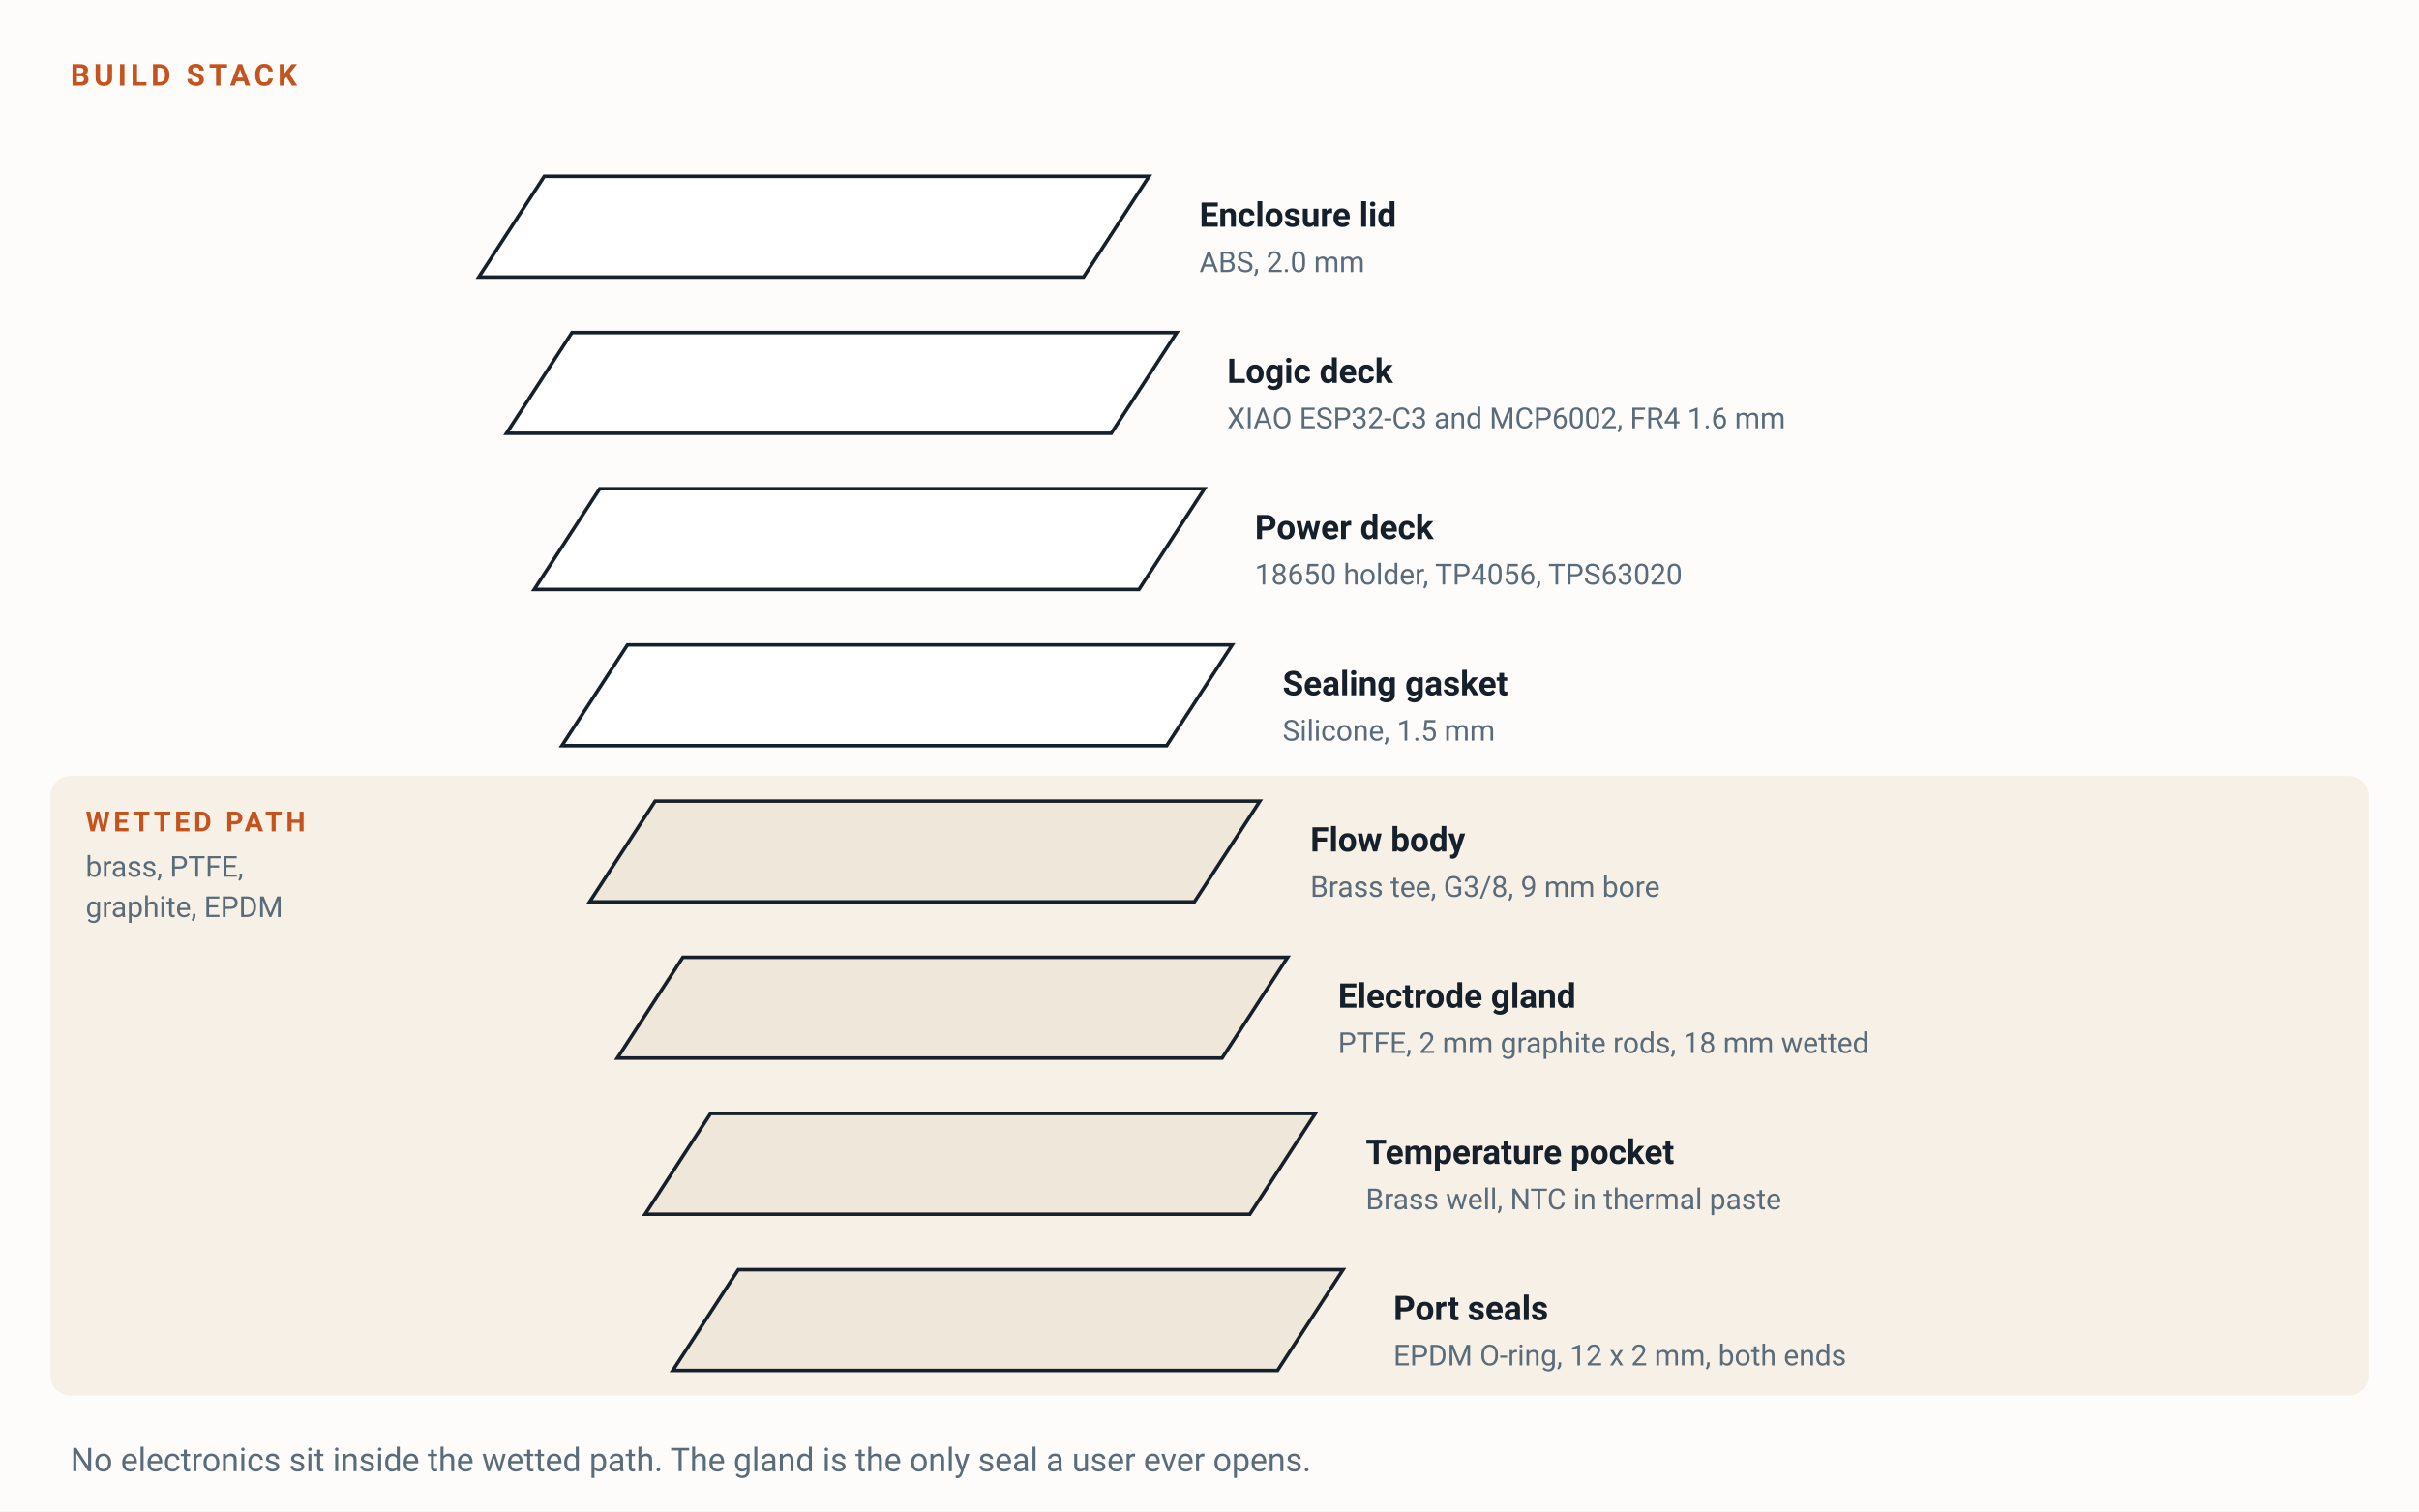
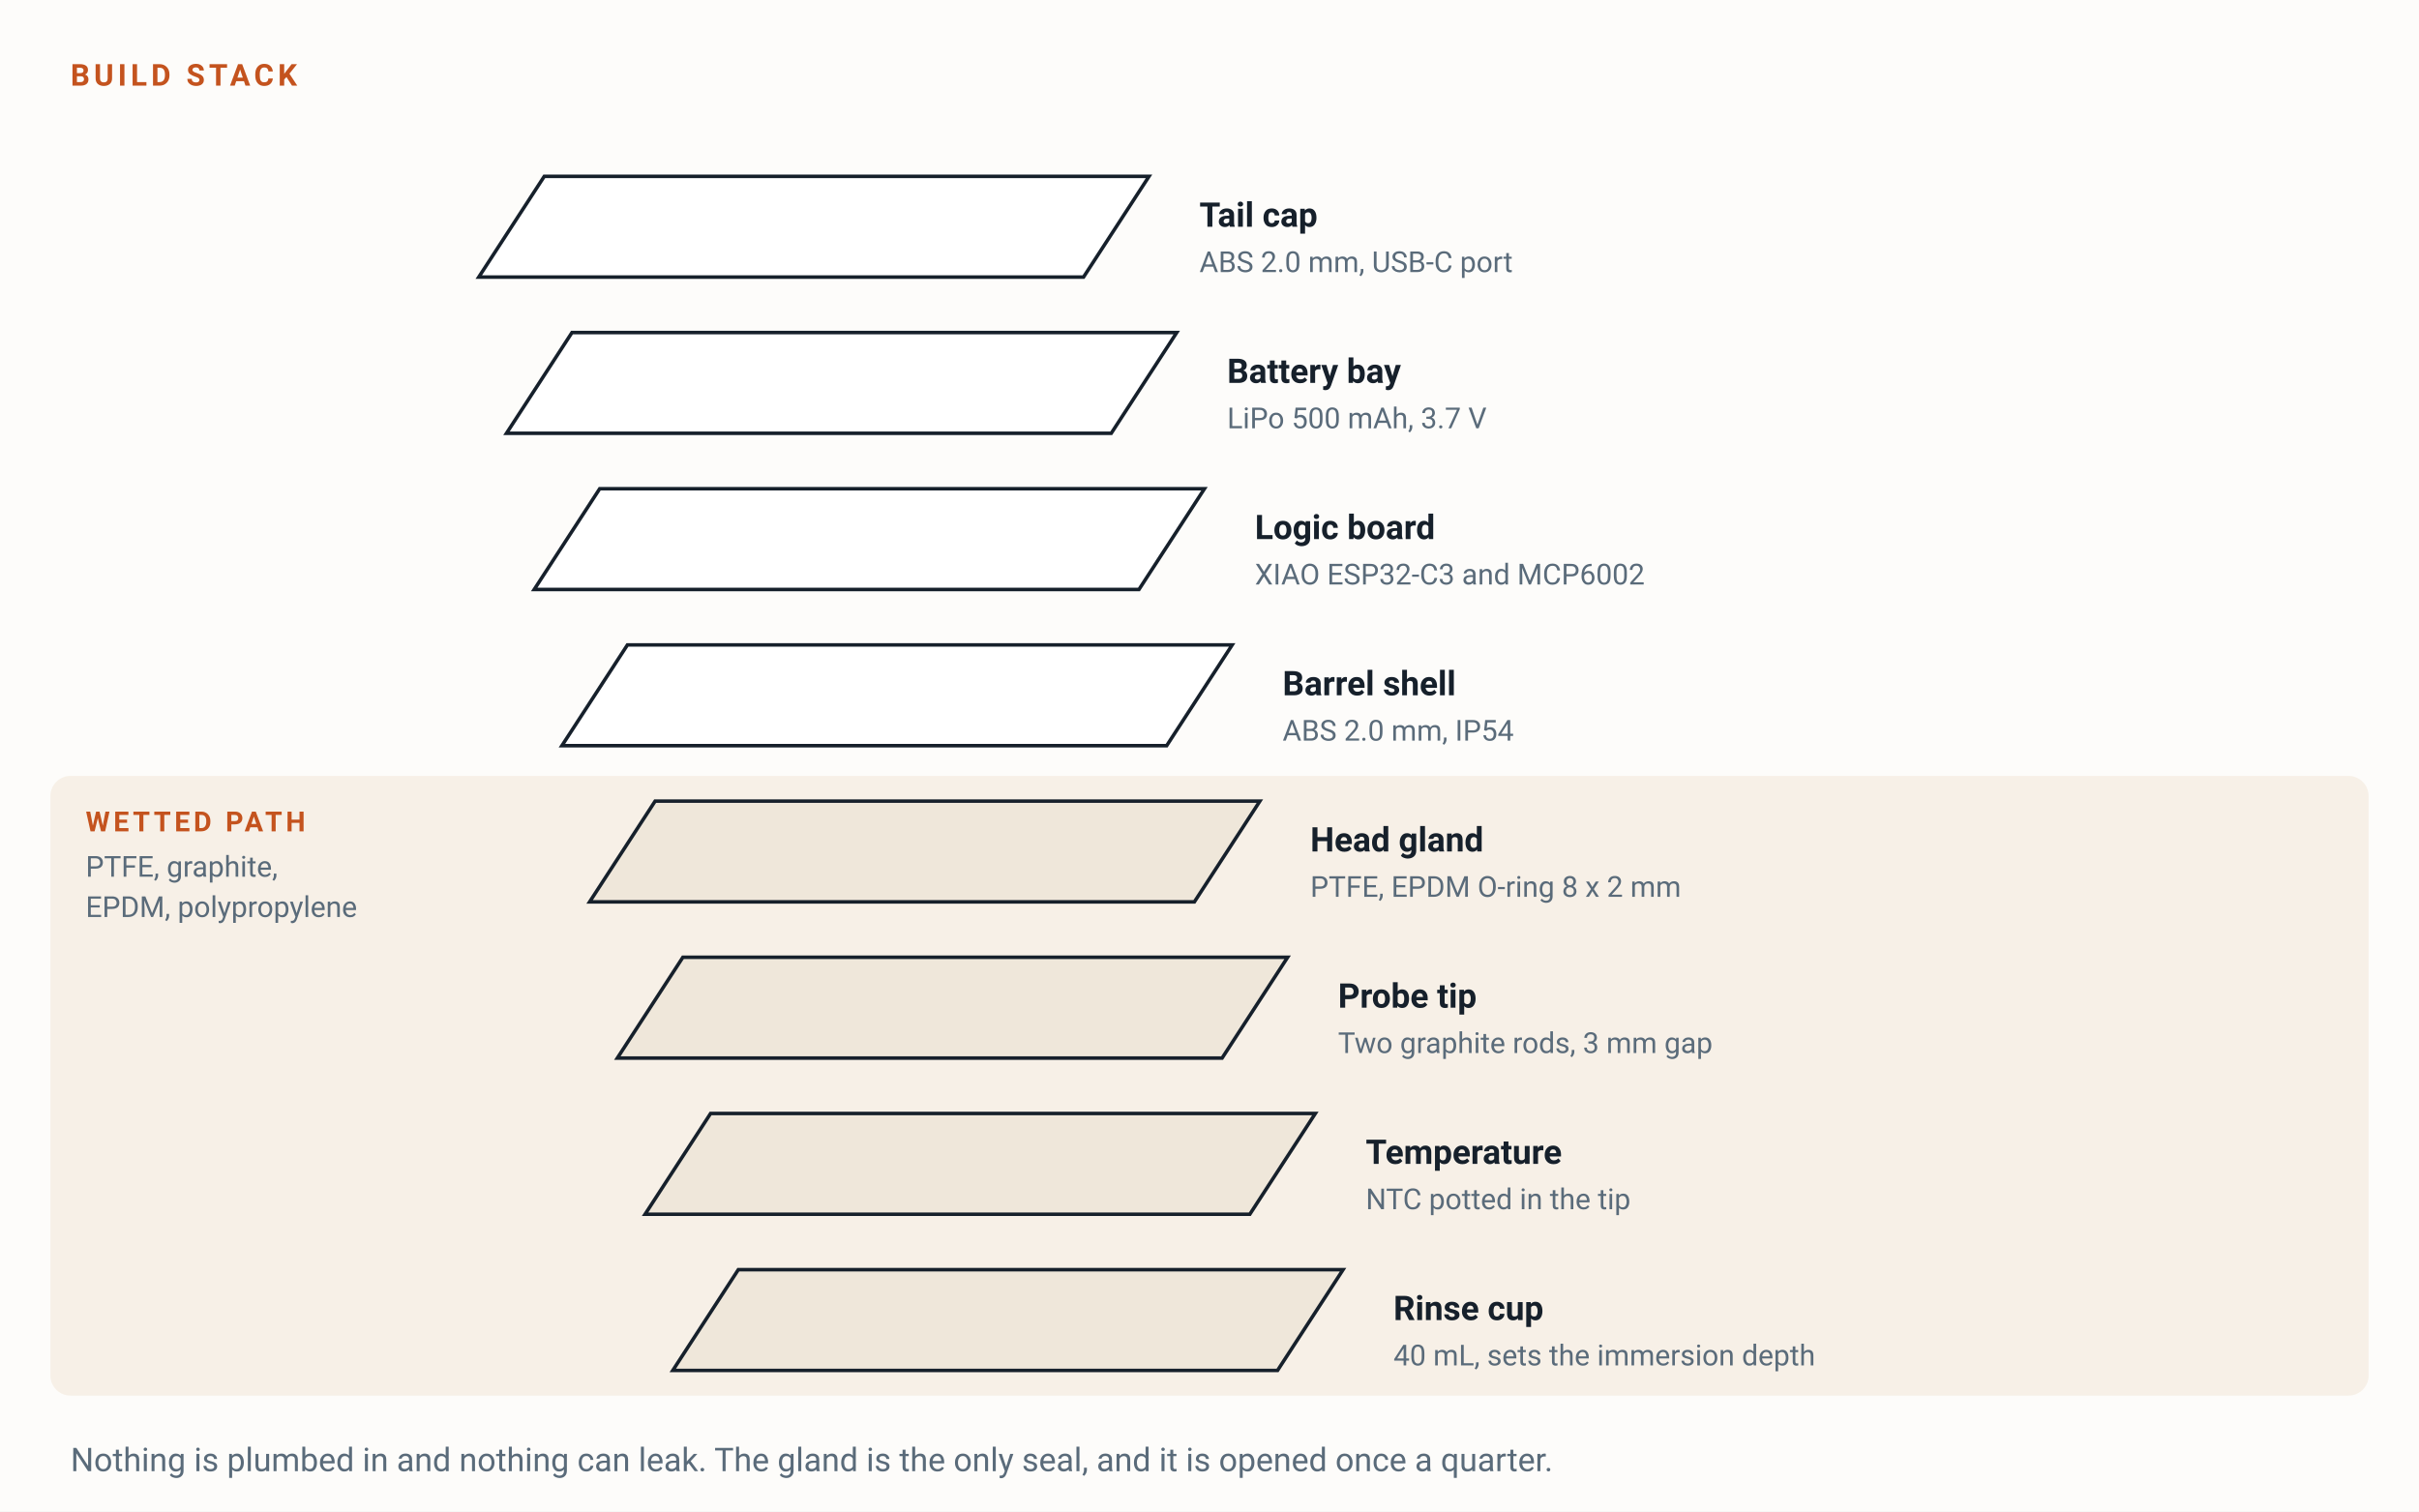
<svg xmlns="http://www.w3.org/2000/svg" viewBox="0 0 960 600" width="960" height="600" font-family="ui-sans-serif,system-ui,-apple-system,Segoe UI,Roboto,Helvetica,Arial,sans-serif">
  <rect width="960" height="600" fill="#FDFCFA" />
  <defs>
    <marker id="a" viewBox="0 0 10 10" refX="9" refY="5" markerWidth="7" markerHeight="7" orient="auto">
      <path d="M0,1 L9,5 L0,9 z" fill="#16202B" />
    </marker>
-     <marker id="ao" viewBox="0 0 10 10" refX="9" refY="5" markerWidth="7" markerHeight="7" orient="auto">
-       <path d="M0,1 L9,5 L0,9 z" fill="#C4531E" />
-     </marker>
  </defs>
  <text x="28" y="34" font-size="12" fill="#C4531E" text-anchor="start" font-weight="700" letter-spacing="1.6">BUILD STACK</text>
  <rect x="20" y="308" width="920" height="246" rx="8" fill="#F7F0E7" />
  <text x="34" y="330" font-size="11" fill="#C4531E" text-anchor="start" font-weight="700" letter-spacing="1.4">WETTED PATH</text>
-   <text x="34" y="348" font-size="11.5" fill="#5A6B7A" text-anchor="start" font-weight="400" letter-spacing="0">brass, PTFE,</text>
-   <text x="34" y="364" font-size="11.5" fill="#5A6B7A" text-anchor="start" font-weight="400" letter-spacing="0">graphite, EPDM</text>
+   <text x="34" y="348" font-size="11.5" fill="#5A6B7A" text-anchor="start" font-weight="400" letter-spacing="0">PTFE, graphite,</text>
+   <text x="34" y="364" font-size="11.5" fill="#5A6B7A" text-anchor="start" font-weight="400" letter-spacing="0">EPDM, polypropylene</text>
  <polygon points="190,110 430,110 456,70 216,70" fill="#FFFFFF" stroke="#16202B" stroke-width="1.4" />
-   <text x="476" y="90" font-size="13.5" fill="#16202B" text-anchor="start" font-weight="600" letter-spacing="0">Enclosure lid</text>
-   <text x="476" y="108" font-size="11.5" fill="#5A6B7A" text-anchor="start" font-weight="400" letter-spacing="0">ABS, 2.0 mm</text>
+   <text x="476" y="90" font-size="13.5" fill="#16202B" text-anchor="start" font-weight="600" letter-spacing="0">Tail cap</text>
+   <text x="476" y="108" font-size="11.5" fill="#5A6B7A" text-anchor="start" font-weight="400" letter-spacing="0">ABS 2.0 mm, USB-C port</text>
  <polygon points="201,172 441,172 467,132 227,132" fill="#FFFFFF" stroke="#16202B" stroke-width="1.4" />
-   <text x="487" y="152" font-size="13.5" fill="#16202B" text-anchor="start" font-weight="600" letter-spacing="0">Logic deck</text>
-   <text x="487" y="170" font-size="11.5" fill="#5A6B7A" text-anchor="start" font-weight="400" letter-spacing="0">XIAO ESP32-C3 and MCP6002, FR4 1.6 mm</text>
+   <text x="487" y="152" font-size="13.5" fill="#16202B" text-anchor="start" font-weight="600" letter-spacing="0">Battery bay</text>
+   <text x="487" y="170" font-size="11.5" fill="#5A6B7A" text-anchor="start" font-weight="400" letter-spacing="0">LiPo 500 mAh, 3.7 V</text>
  <polygon points="212,234 452,234 478,194 238,194" fill="#FFFFFF" stroke="#16202B" stroke-width="1.4" />
-   <text x="498" y="214" font-size="13.5" fill="#16202B" text-anchor="start" font-weight="600" letter-spacing="0">Power deck</text>
-   <text x="498" y="232" font-size="11.5" fill="#5A6B7A" text-anchor="start" font-weight="400" letter-spacing="0">18650 holder, TP4056, TPS63020</text>
+   <text x="498" y="214" font-size="13.5" fill="#16202B" text-anchor="start" font-weight="600" letter-spacing="0">Logic board</text>
+   <text x="498" y="232" font-size="11.5" fill="#5A6B7A" text-anchor="start" font-weight="400" letter-spacing="0">XIAO ESP32-C3 and MCP6002</text>
  <polygon points="223,296 463,296 489,256 249,256" fill="#FFFFFF" stroke="#16202B" stroke-width="1.4" />
-   <text x="509" y="276" font-size="13.5" fill="#16202B" text-anchor="start" font-weight="600" letter-spacing="0">Sealing gasket</text>
-   <text x="509" y="294" font-size="11.5" fill="#5A6B7A" text-anchor="start" font-weight="400" letter-spacing="0">Silicone, 1.5 mm</text>
+   <text x="509" y="276" font-size="13.5" fill="#16202B" text-anchor="start" font-weight="600" letter-spacing="0">Barrel shell</text>
+   <text x="509" y="294" font-size="11.5" fill="#5A6B7A" text-anchor="start" font-weight="400" letter-spacing="0">ABS 2.0 mm, IP54</text>
  <polygon points="234,358 474,358 500,318 260,318" fill="#EFE7DA" stroke="#16202B" stroke-width="1.4" />
-   <text x="520" y="338" font-size="13.5" fill="#16202B" text-anchor="start" font-weight="600" letter-spacing="0">Flow body</text>
-   <text x="520" y="356" font-size="11.5" fill="#5A6B7A" text-anchor="start" font-weight="400" letter-spacing="0">Brass tee, G3/8, 9 mm bore</text>
+   <text x="520" y="338" font-size="13.5" fill="#16202B" text-anchor="start" font-weight="600" letter-spacing="0">Head gland</text>
+   <text x="520" y="356" font-size="11.5" fill="#5A6B7A" text-anchor="start" font-weight="400" letter-spacing="0">PTFE, EPDM O-ring 8 x 2 mm</text>
  <polygon points="245,420 485,420 511,380 271,380" fill="#EFE7DA" stroke="#16202B" stroke-width="1.4" />
-   <text x="531" y="400" font-size="13.5" fill="#16202B" text-anchor="start" font-weight="600" letter-spacing="0">Electrode gland</text>
-   <text x="531" y="418" font-size="11.5" fill="#5A6B7A" text-anchor="start" font-weight="400" letter-spacing="0">PTFE, 2 mm graphite rods, 18 mm wetted</text>
+   <text x="531" y="400" font-size="13.5" fill="#16202B" text-anchor="start" font-weight="600" letter-spacing="0">Probe tip</text>
+   <text x="531" y="418" font-size="11.5" fill="#5A6B7A" text-anchor="start" font-weight="400" letter-spacing="0">Two graphite rods, 3 mm gap</text>
  <polygon points="256,482 496,482 522,442 282,442" fill="#EFE7DA" stroke="#16202B" stroke-width="1.4" />
-   <text x="542" y="462" font-size="13.5" fill="#16202B" text-anchor="start" font-weight="600" letter-spacing="0">Temperature pocket</text>
-   <text x="542" y="480" font-size="11.5" fill="#5A6B7A" text-anchor="start" font-weight="400" letter-spacing="0">Brass well, NTC in thermal paste</text>
+   <text x="542" y="462" font-size="13.5" fill="#16202B" text-anchor="start" font-weight="600" letter-spacing="0">Temperature</text>
+   <text x="542" y="480" font-size="11.5" fill="#5A6B7A" text-anchor="start" font-weight="400" letter-spacing="0">NTC potted in the tip</text>
  <polygon points="267,544 507,544 533,504 293,504" fill="#EFE7DA" stroke="#16202B" stroke-width="1.4" />
-   <text x="553" y="524" font-size="13.5" fill="#16202B" text-anchor="start" font-weight="600" letter-spacing="0">Port seals</text>
-   <text x="553" y="542" font-size="11.5" fill="#5A6B7A" text-anchor="start" font-weight="400" letter-spacing="0">EPDM O-ring, 12 x 2 mm, both ends</text>
-   <text x="28" y="584" font-size="13" fill="#5A6B7A" text-anchor="start" font-weight="400" letter-spacing="0">No electronics sit inside the wetted path. The gland is the only seal a user ever opens.</text>
+   <text x="553" y="524" font-size="13.5" fill="#16202B" text-anchor="start" font-weight="600" letter-spacing="0">Rinse cup</text>
+   <text x="553" y="542" font-size="11.5" fill="#5A6B7A" text-anchor="start" font-weight="400" letter-spacing="0">40 mL, sets the immersion depth</text>
+   <text x="28" y="584" font-size="13" fill="#5A6B7A" text-anchor="start" font-weight="400" letter-spacing="0">Nothing is plumbed in and nothing can leak. The gland is the only seal, and it is opened once a quarter.</text>
</svg>
